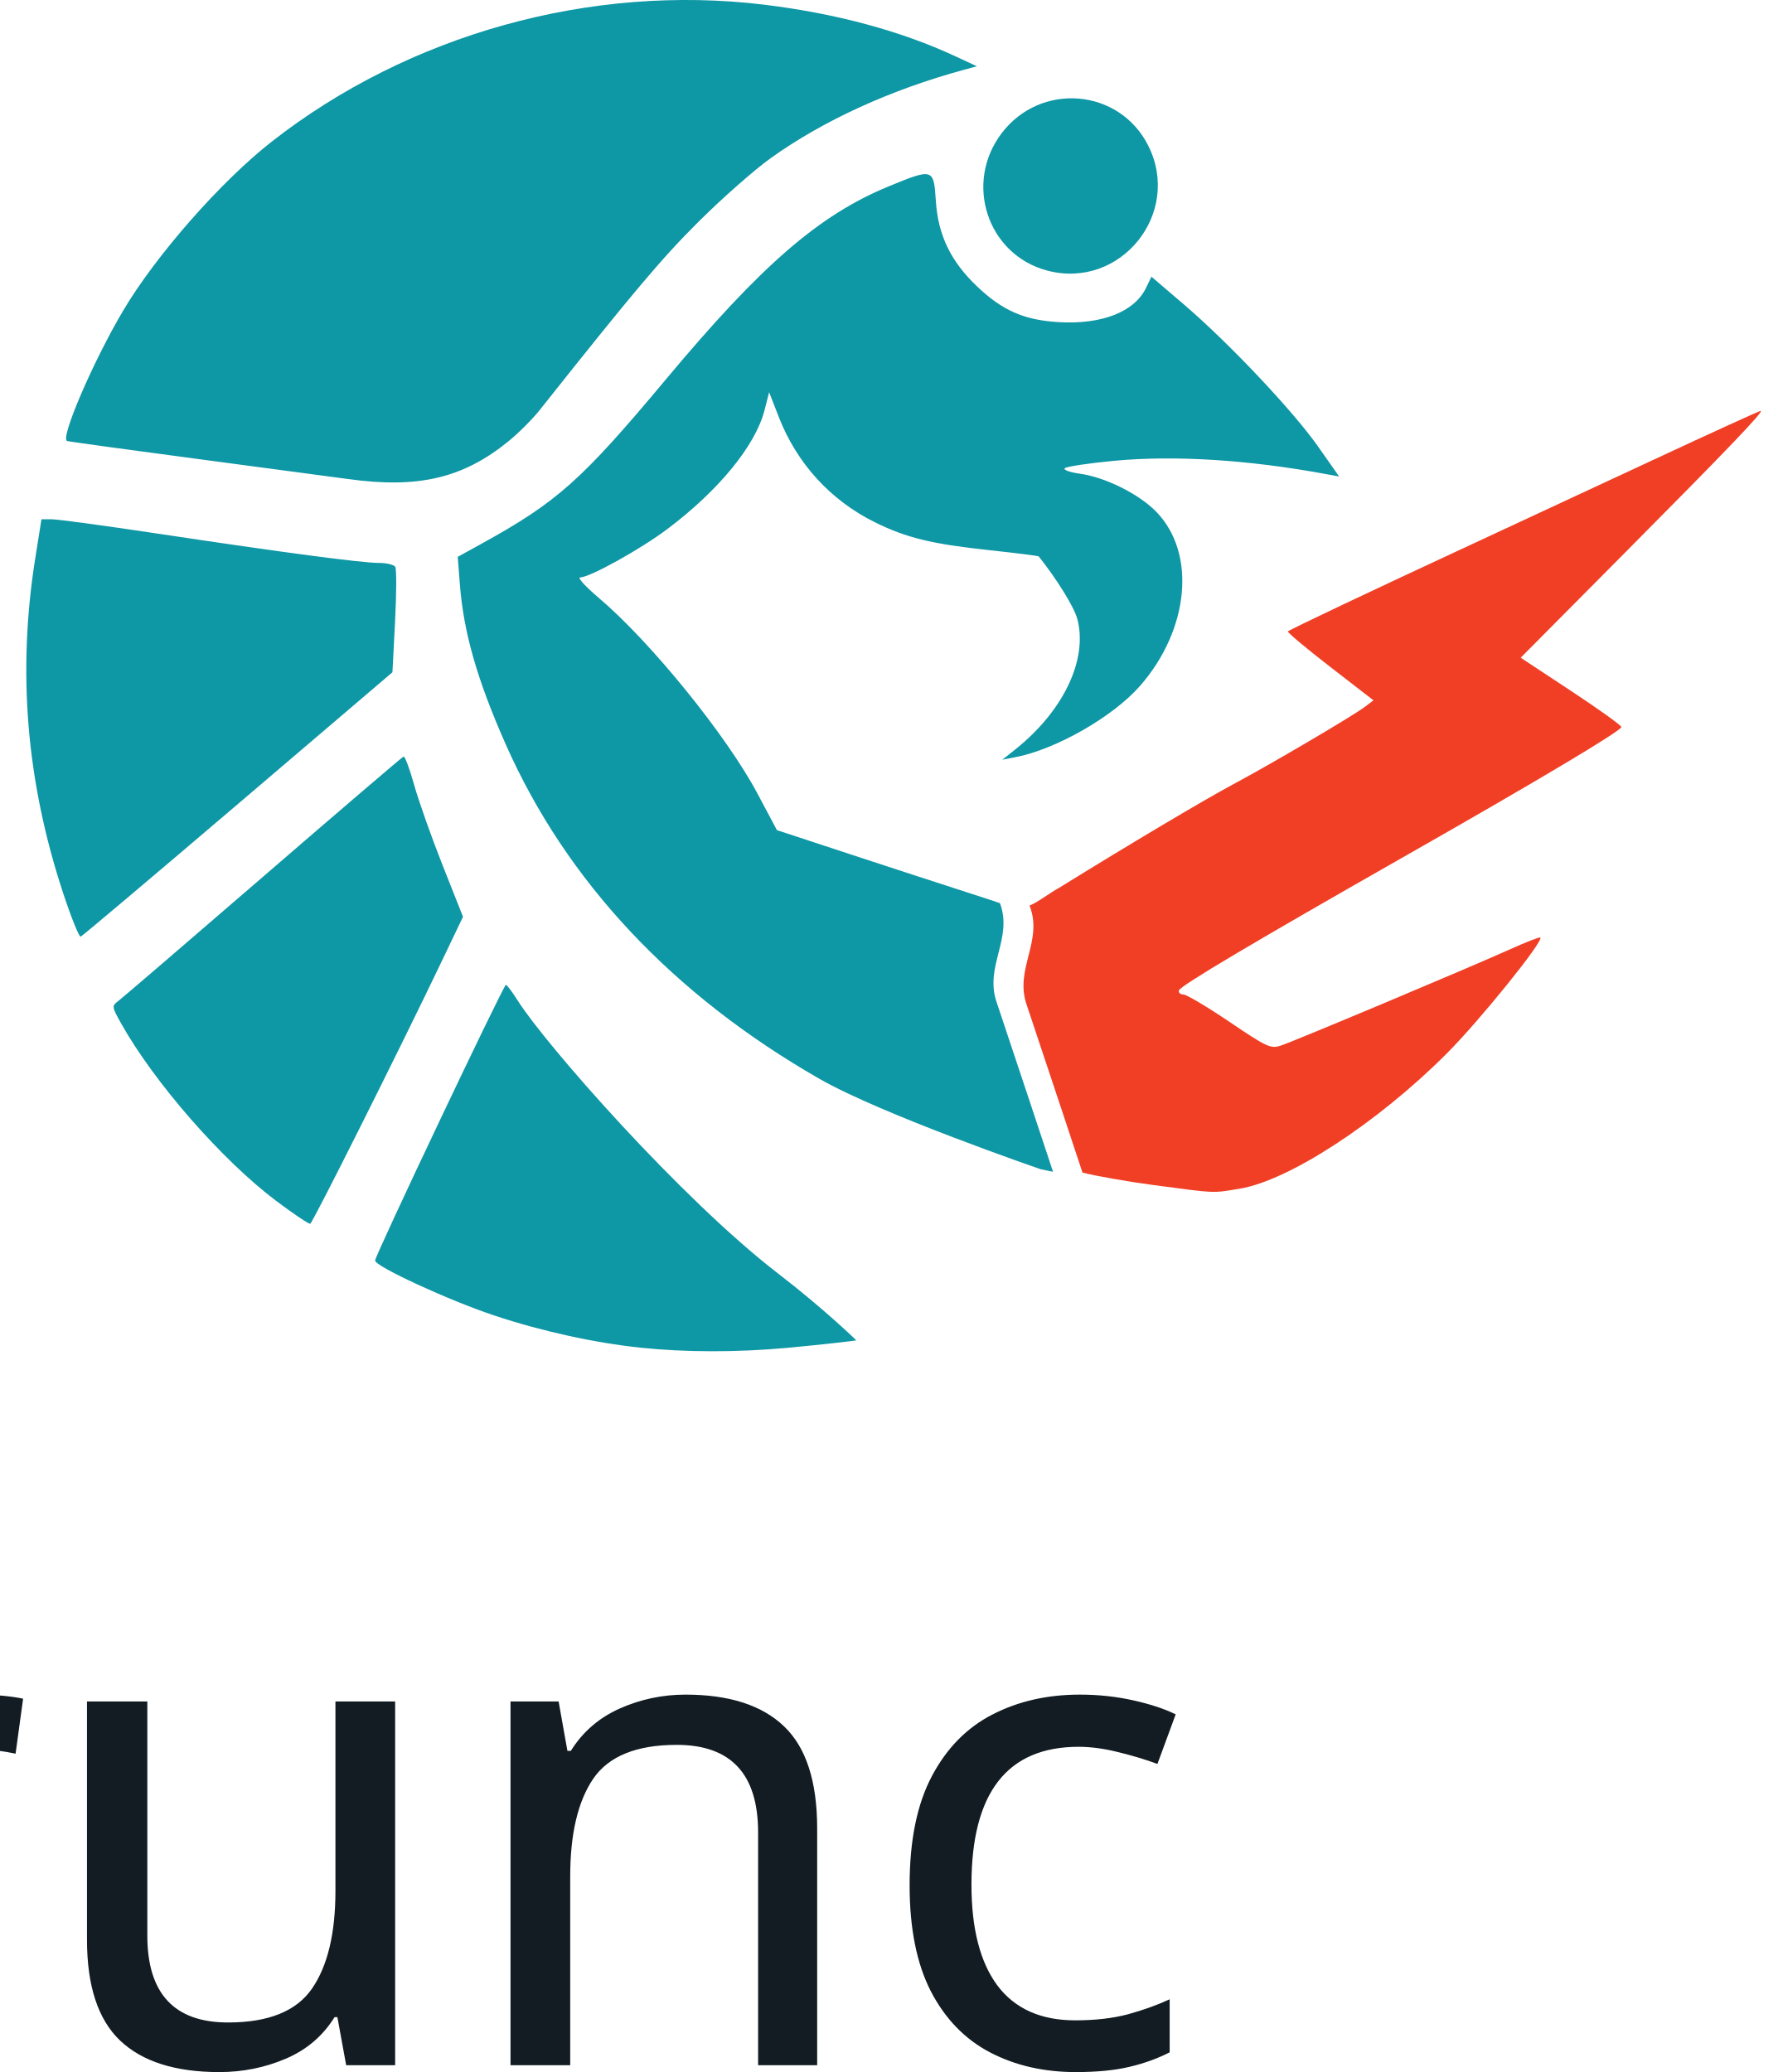
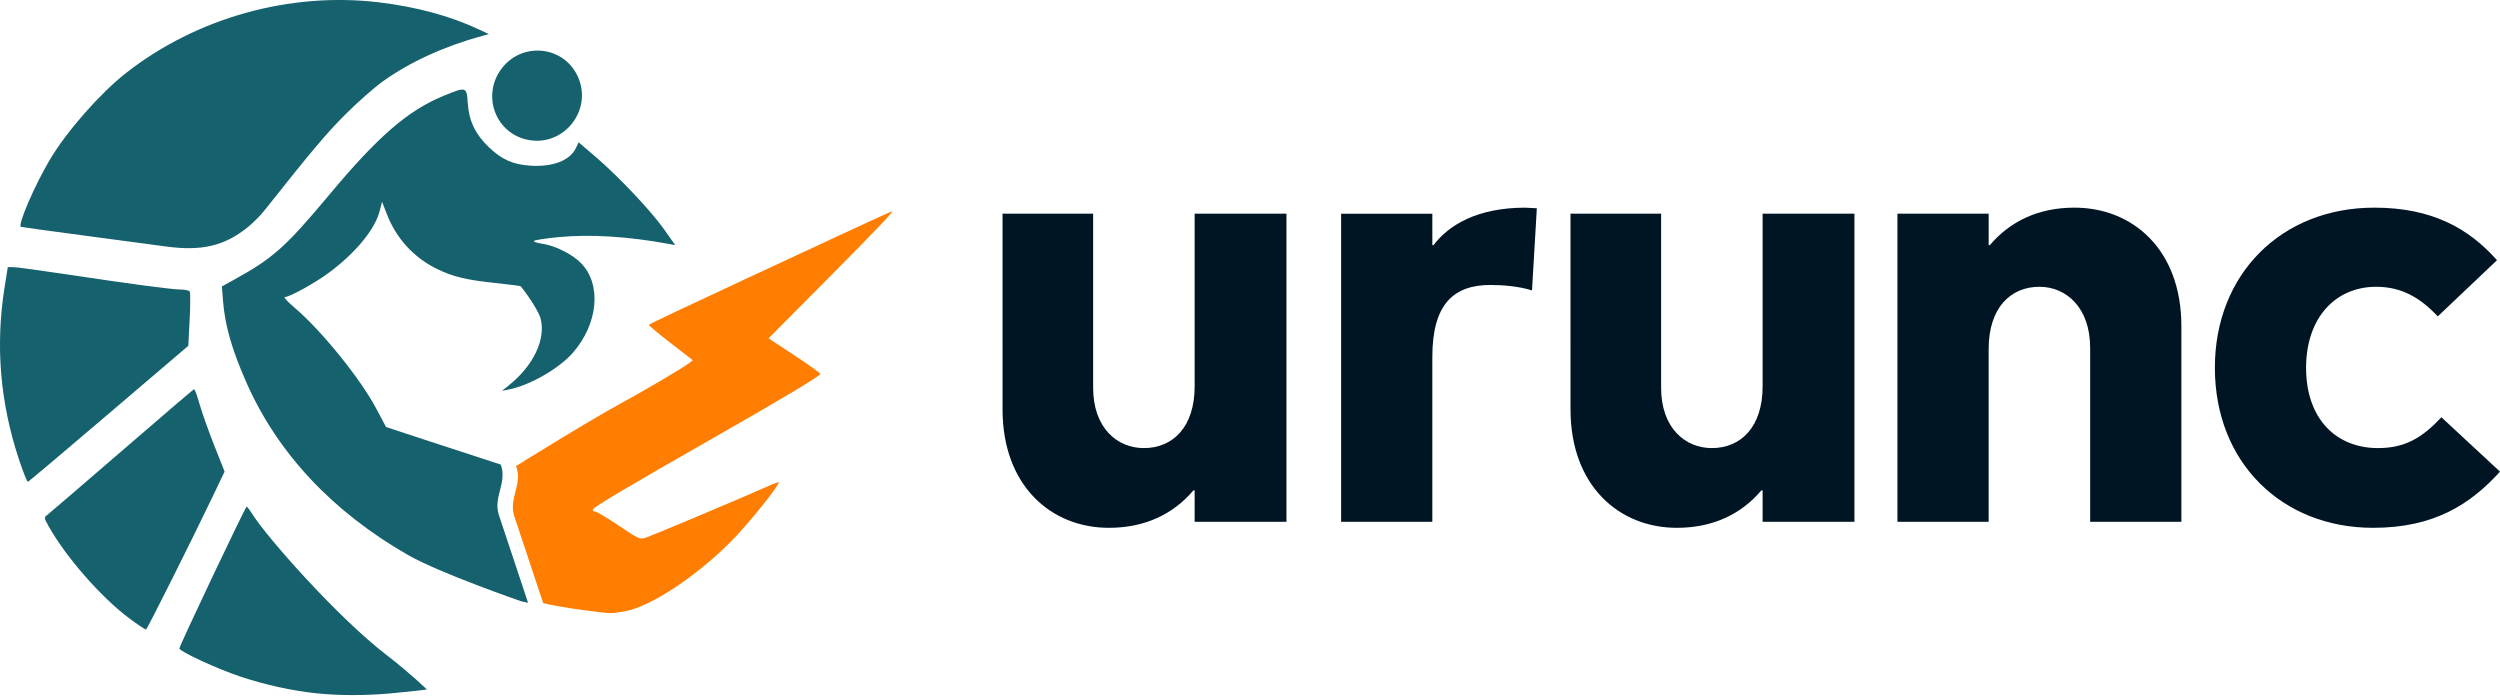
- <svg xmlns="http://www.w3.org/2000/svg" width="72.299mm" height="83.832mm" viewBox="0 0 72.299 83.832" version="1.1" id="svg5" xml:space="preserve">
-   <defs id="defs2" />
-   <g id="layer1" transform="translate(-67.55115,-200.6477)">
-     <g id="g433-3-5-0" transform="matrix(0.5559724,0,0,0.5559724,194.0744,164.6666)" style="display:inline">
-       <g id="g754" transform="translate(5.1843209e-5)">
-         <path style="display:inline;fill:#0e97a5;fill-opacity:1;stroke-width:0.265" d="m -180.936,162.795 c -3.373,-0.353 -7.231,-1.201 -10.678,-2.349 -3.308,-1.101 -8.665,-3.572 -8.665,-3.996 0,-0.364 9.352,-20.078 9.519,-20.066 0.076,0.005 0.463,0.522 0.859,1.148 2.023,3.195 11.895,14.435 18.954,19.87 3.343,2.574 5.682,4.852 5.682,4.852 0.03,0.023 -2.564,0.324 -5.094,0.555 -3.597,0.328 -7.349,0.323 -10.578,-0.014 z m -26.518,-10.669 c -3.939,-2.956 -8.909,-8.644 -11.311,-12.944 -0.673,-1.204 -0.68,-1.261 -0.204,-1.616 0.271,-0.202 5.013,-4.274 10.538,-9.048 5.525,-4.774 10.125,-8.709 10.223,-8.744 0.098,-0.035 0.443,0.887 0.767,2.049 0.324,1.162 1.257,3.8 2.074,5.862 l 1.485,3.749 -1.657,3.463 c -3.057,6.388 -9.28,18.808 -9.458,18.875 -0.097,0.036 -1.202,-0.704 -2.456,-1.645 z m 55.593,-2.324 c 0,0 -11.568,-3.984 -16.099,-6.582 -10.648,-6.105 -18.399,-14.369 -22.802,-24.309 -2.086,-4.71 -3.076,-8.158 -3.348,-11.664 l -0.156,-2.007 1.689,-0.931 c 5.547,-3.055 7.312,-4.628 13.462,-11.99 6.955,-8.327 11.14,-11.953 16.198,-14.036 3.239,-1.334 3.287,-1.319 3.439,1.053 0.16,2.499 1.092,4.422 3.032,6.256 1.839,1.739 3.408,2.421 5.908,2.568 3.136,0.184 5.506,-0.744 6.35,-2.486 l 0.397,-0.82 2.345,2.005 c 3.272,2.798 7.949,7.749 9.776,10.349 l 1.537,2.187 -0.876,-0.163 c -5.696,-1.059 -11.128,-1.399 -15.56,-0.975 -1.819,0.174 -3.408,0.414 -3.53,0.534 -0.123,0.12 0.374,0.3 1.104,0.4 1.846,0.254 4.306,1.481 5.56,2.774 2.922,3.011 2.402,8.565 -1.185,12.666 -1.967,2.248 -6.126,4.625 -9.093,5.195 l -0.926,0.178 0.926,-0.737 c 3.532,-2.812 5.319,-6.577 4.523,-9.528 -0.228,-0.847 -1.519,-2.931 -2.805,-4.531 -0.033,-0.041 -1.654,-0.246 -3.601,-0.454 -4.193,-0.449 -6.055,-0.905 -8.346,-2.045 -3.219,-1.602 -5.653,-4.277 -6.968,-7.655 l -0.698,-1.794 -0.336,1.31 c -0.658,2.569 -3.321,5.826 -7.069,8.647 -1.952,1.469 -5.651,3.522 -6.347,3.522 -0.219,0 0.394,0.671 1.361,1.492 3.784,3.21 9.295,10.01 11.55,14.251 l 1.407,2.646 6.139,2.02 c 5.354,1.762 9.967,3.231 10.088,3.294 0.954,2.538 -1.095,4.564 -0.269,7.121 1.162,3.458 4.134,12.429 4.134,12.429 z m -71.118,-20.098 c -2.673,-8.104 -3.339,-16.097 -2.028,-24.352 l 0.452,-2.844 h 0.772 c 0.424,0 3.892,0.47 7.706,1.045 9.092,1.37 14.826,2.13 16.078,2.13 0.557,0 1.091,0.129 1.188,0.286 0.097,0.157 0.09,1.947 -0.015,3.978 l -0.191,3.693 -11.238,9.582 c -6.181,5.27 -11.331,9.616 -11.445,9.658 -0.113,0.042 -0.689,-1.387 -1.279,-3.175 z m 20.715,-30.129 c -0.873,-0.122 -5.755,-0.773 -10.848,-1.447 -5.093,-0.674 -9.402,-1.267 -9.576,-1.319 -0.534,-0.159 1.907,-5.83 4.095,-9.515 2.382,-4.011 7.1,-9.378 10.772,-12.254 10.001,-7.832 23.234,-11.516 35.851,-9.982 5.204,0.633 9.942,1.91 13.891,3.745 l 1.587,0.737 -0.926,0.252 c -5.362,1.459 -10.245,3.692 -14.082,6.438 -1.182,0.846 -3.554,2.938 -5.271,4.649 -2.661,2.651 -4.711,5.084 -11.539,13.69 -0.52,0.655 -1.55,1.682 -2.29,2.282 -3.297,2.675 -6.562,3.437 -11.664,2.723 z m 50.885,-15.168 c -4.35,-1.157 -6.073,-6.369 -3.306,-10.001 2.846,-3.737 8.548,-3.26 10.651,0.89 2.501,4.936 -2.008,10.53 -7.344,9.111 z" id="path437-7-5-36" />
-         <path id="path439-10" style="fill:#f13f26;stroke-width:0.262" d="m -99.466,94.619 c -0.092,0 -3.618,1.609 -7.837,3.575 -4.218,1.966 -10.147,4.724 -13.175,6.129 -7.301,3.387 -13.244,6.204 -13.383,6.344 -0.062,0.062 1.313,1.216 3.056,2.564 l 3.168,2.451 -0.615,0.466 c -0.883,0.669 -6.756,4.126 -9.528,5.609 -2.144,1.147 -7.569,4.373 -12.752,7.583 -0.672,0.36 -1.514,1.037 -2.131,1.278 0.007,0.003 0.025,0.067 0.028,0.069 0.945,2.515 -1.085,4.522 -0.267,7.055 1.15,3.423 4.088,12.29 4.093,12.304 0.875,0.24 3.388,0.675 5.138,0.907 4.69,0.621 4.249,0.602 6.283,0.272 3.582,-0.581 10.028,-4.784 15.066,-9.822 2.398,-2.398 7.085,-8.206 6.83,-8.462 -0.053,-0.053 -1.078,0.348 -2.278,0.89 -2.87,1.296 -15.591,6.641 -16.607,6.977 -0.735,0.243 -1.008,0.117 -3.74,-1.73 -1.621,-1.095 -3.132,-1.992 -3.358,-1.992 -0.226,0 -0.365,-0.136 -0.31,-0.301 0.113,-0.34 5.449,-3.508 16.589,-9.848 9.667,-5.502 15.597,-9.043 15.597,-9.313 0,-0.116 -1.648,-1.298 -3.663,-2.627 l -3.662,-2.416 7.421,-7.474 c 7.744,-7.798 10.318,-10.489 10.036,-10.489 z" />
-       </g>
-       <text xml:space="preserve" style="font-style:normal;font-variant:normal;font-weight:normal;font-stretch:normal;font-size:49.389px;line-height:1.25;font-family:cf;-inkscape-font-specification:cf;text-align:center;letter-spacing:0px;word-spacing:0px;text-anchor:middle;fill:#121c22;fill-opacity:1;stroke:none;stroke-width:0.265" x="-163.292" y="215.007" id="text1627-6">
-         <tspan id="tspan1625-3" style="font-style:normal;font-variant:normal;font-weight:normal;font-stretch:normal;font-size:49.389px;font-family:'CF Asty Std';-inkscape-font-specification:'CF Asty Std';text-align:center;text-anchor:middle;fill:#121c22;fill-opacity:1;stroke-width:0.265" x="-163.292" y="215.007">urunc</tspan>
-       </text>
+ <svg xmlns="http://www.w3.org/2000/svg" width="196.634mm" height="54.671mm" viewBox="0 0 196.634 54.671" version="1.1" id="SVGRoot">
+   <defs id="defs16104" />
+   <g id="layer1" transform="translate(-67.66353,-131.6579)">
+     <g id="g14119-6-7" transform="matrix(0.5559724,0,0,0.5559724,193.1222,95.67677)" style="display:inline">
+       <path style="display:inline;fill:#15616d;fill-opacity:1;stroke-width:0.265" d="m -180.936,162.795 c -3.373,-0.353 -7.231,-1.201 -10.678,-2.349 -3.308,-1.101 -8.665,-3.572 -8.665,-3.996 0,-0.364 9.352,-20.078 9.519,-20.066 0.076,0.005 0.463,0.522 0.859,1.148 2.023,3.195 11.895,14.435 18.954,19.87 3.343,2.574 5.682,4.852 5.682,4.852 0.03,0.023 -2.564,0.324 -5.094,0.555 -3.597,0.328 -7.349,0.323 -10.578,-0.014 z m -26.518,-10.669 c -3.939,-2.956 -8.909,-8.644 -11.311,-12.944 -0.673,-1.204 -0.68,-1.261 -0.204,-1.616 0.271,-0.202 5.013,-4.274 10.538,-9.048 5.525,-4.774 10.125,-8.709 10.223,-8.744 0.098,-0.035 0.443,0.887 0.767,2.049 0.324,1.162 1.257,3.8 2.074,5.862 l 1.485,3.749 -1.657,3.463 c -3.057,6.388 -9.28,18.808 -9.458,18.875 -0.097,0.036 -1.202,-0.704 -2.456,-1.645 z m 55.593,-2.324 c 0,0 -11.568,-3.984 -16.099,-6.582 -10.648,-6.105 -18.399,-14.369 -22.802,-24.309 -2.086,-4.71 -3.076,-8.158 -3.348,-11.664 l -0.156,-2.007 1.689,-0.931 c 5.547,-3.055 7.312,-4.628 13.462,-11.99 6.955,-8.327 11.14,-11.953 16.198,-14.036 3.239,-1.334 3.287,-1.319 3.439,1.053 0.16,2.499 1.092,4.422 3.032,6.256 1.839,1.739 3.408,2.421 5.908,2.568 3.136,0.184 5.506,-0.744 6.35,-2.486 l 0.397,-0.82 2.345,2.005 c 3.272,2.798 7.949,7.749 9.776,10.349 l 1.537,2.187 -0.876,-0.163 c -5.696,-1.059 -11.128,-1.399 -15.56,-0.975 -1.819,0.174 -3.408,0.414 -3.53,0.534 -0.123,0.12 0.374,0.3 1.104,0.4 1.846,0.254 4.306,1.481 5.56,2.774 2.922,3.011 2.402,8.565 -1.185,12.666 -1.967,2.248 -6.126,4.625 -9.093,5.195 l -0.926,0.178 0.926,-0.737 c 3.532,-2.812 5.319,-6.577 4.523,-9.528 -0.228,-0.847 -1.519,-2.931 -2.805,-4.531 -0.033,-0.041 -1.654,-0.246 -3.601,-0.454 -4.193,-0.449 -6.055,-0.905 -8.346,-2.045 -3.219,-1.602 -5.653,-4.277 -6.968,-7.655 l -0.698,-1.794 -0.336,1.31 c -0.658,2.569 -3.321,5.826 -7.069,8.647 -1.952,1.469 -5.651,3.522 -6.347,3.522 -0.219,0 0.394,0.671 1.361,1.492 3.784,3.21 9.295,10.01 11.55,14.251 l 1.407,2.646 6.139,2.02 c 5.354,1.762 9.967,3.231 10.088,3.294 0.954,2.538 -1.095,4.564 -0.269,7.121 1.162,3.458 4.134,12.429 4.134,12.429 z m -71.118,-20.098 c -2.673,-8.104 -3.339,-16.097 -2.028,-24.352 l 0.452,-2.844 h 0.772 c 0.424,0 3.892,0.47 7.706,1.045 9.092,1.37 14.826,2.13 16.078,2.13 0.557,0 1.091,0.129 1.188,0.286 0.097,0.157 0.09,1.947 -0.015,3.978 l -0.191,3.693 -11.238,9.582 c -6.181,5.27 -11.331,9.616 -11.445,9.658 -0.113,0.042 -0.689,-1.387 -1.279,-3.175 z m 20.715,-30.129 c -0.873,-0.122 -5.755,-0.773 -10.848,-1.447 -5.093,-0.674 -9.402,-1.267 -9.576,-1.319 -0.534,-0.159 1.907,-5.83 4.095,-9.515 2.382,-4.011 7.1,-9.378 10.772,-12.254 10.001,-7.832 23.234,-11.516 35.851,-9.982 5.204,0.633 9.942,1.91 13.891,3.745 l 1.587,0.737 -0.926,0.252 c -5.362,1.459 -10.245,3.692 -14.082,6.438 -1.182,0.846 -3.554,2.938 -5.271,4.649 -2.661,2.651 -4.711,5.084 -11.539,13.69 -0.52,0.655 -1.55,1.682 -2.29,2.282 -3.297,2.675 -6.562,3.437 -11.664,2.723 z m 50.885,-15.168 c -4.35,-1.157 -6.073,-6.369 -3.306,-10.001 2.846,-3.737 8.548,-3.26 10.651,0.89 2.501,4.936 -2.008,10.53 -7.344,9.111 z" id="path437-7-5-7-8" />
+       <path id="path439-5-4" style="fill:#ff7d00;fill-opacity:1;stroke-width:0.262" d="m -99.466,94.619 c -0.092,0 -3.618,1.609 -7.837,3.575 -4.218,1.966 -10.147,4.724 -13.175,6.129 -7.301,3.387 -13.244,6.204 -13.383,6.344 -0.062,0.062 1.313,1.216 3.056,2.564 l 3.168,2.451 -0.615,0.466 c -0.883,0.669 -6.756,4.126 -9.528,5.609 -2.144,1.147 -7.569,4.373 -12.752,7.583 -0.672,0.36 -1.514,1.037 -2.131,1.278 0.007,0.003 0.025,0.067 0.028,0.069 0.945,2.515 -1.085,4.522 -0.267,7.055 1.15,3.423 4.088,12.29 4.093,12.304 0.875,0.24 3.388,0.675 5.138,0.907 4.69,0.621 4.249,0.602 6.283,0.272 3.582,-0.581 10.028,-4.784 15.066,-9.822 2.398,-2.398 7.085,-8.206 6.83,-8.462 -0.053,-0.053 -1.078,0.348 -2.278,0.89 -2.87,1.296 -15.591,6.641 -16.607,6.977 -0.735,0.243 -1.008,0.117 -3.74,-1.73 -1.621,-1.095 -3.132,-1.992 -3.358,-1.992 -0.226,0 -0.365,-0.136 -0.31,-0.301 0.113,-0.34 5.449,-3.508 16.589,-9.848 9.667,-5.502 15.597,-9.043 15.597,-9.313 0,-0.116 -1.648,-1.298 -3.663,-2.627 l -3.662,-2.416 7.421,-7.474 c 7.744,-7.798 10.318,-10.489 10.036,-10.489 z" />
+     </g>
+     <g aria-label="urunc" transform="matrix(0.9620463,0,0,0.9620463,105.3082,-52.20494)" id="text1627-3-5" style="font-size:49.389px;line-height:1.25;font-family:cf;-inkscape-font-specification:cf;text-align:center;letter-spacing:0px;word-spacing:0px;text-anchor:middle;display:inline;fill:#001524;fill-opacity:1;stroke-width:0.265">
+       <path d="m 42.835,224.589 c 0,6.223 3.951,9.68 8.692,9.68 2.914,0 5.235,-1.087 6.914,-3.062 h 0.099 v 2.568 h 7.507 v -25.188 h -7.507 v 14.125 c 0,3.309 -1.778,5.038 -4.149,5.038 -2.173,0 -4.149,-1.63 -4.149,-4.939 v -14.224 h -7.408 z" style="fill:#001524;fill-opacity:1" id="path14054-5-0" />
+       <path d="m 70.515,233.775 h 7.458 v -13.483 c 0,-4.346 1.778,-5.877 4.741,-5.877 0.988,0 2.321,0.099 3.408,0.445 l 0.395,-6.717 c -0.296,0 -0.691,-0.049 -0.938,-0.049 -3.951,0 -6.272,1.432 -7.507,3.062 h -0.099 v -2.568 h -7.458 z" style="fill:#001524;fill-opacity:1" id="path14056-6-3" />
+       <path d="m 89.27,224.589 c 0,6.223 3.951,9.68 8.692,9.68 2.914,0 5.235,-1.087 6.914,-3.062 h 0.099 v 2.568 h 7.507 v -25.188 h -7.507 v 14.125 c 0,3.309 -1.778,5.038 -4.149,5.038 -2.173,0 -4.149,-1.63 -4.149,-4.939 v -14.224 h -7.408 z" style="fill:#001524;fill-opacity:1" id="path14058-2-6" />
+       <path d="m 115.998,208.587 v 25.188 h 7.458 v -14.125 c 0,-3.358 1.778,-5.087 4.149,-5.087 2.173,0 4.149,1.679 4.149,4.988 v 14.224 h 7.458 v -16.002 c 0,-6.272 -4,-9.68 -8.742,-9.68 -2.914,0 -5.235,1.087 -6.914,3.062 h -0.099 v -2.568 z" style="fill:#001524;fill-opacity:1" id="path14060-9-1" />
+       <path d="m 160.471,225.231 c -1.58,1.679 -2.963,2.519 -5.186,2.519 -3.408,0 -5.877,-2.371 -5.877,-6.569 0,-4.05 2.371,-6.618 5.729,-6.618 2.025,0 3.556,0.84 5.038,2.42 l 4.84,-4.593 c -2.321,-2.618 -5.334,-4.297 -10.026,-4.297 -7.606,0 -13.039,5.433 -13.039,13.088 0,7.754 5.482,13.088 12.94,13.088 4.988,0 7.952,-1.926 10.372,-4.593 z" style="fill:#001524;fill-opacity:1" id="path14062-1-0" />
    </g>
  </g>
</svg>
